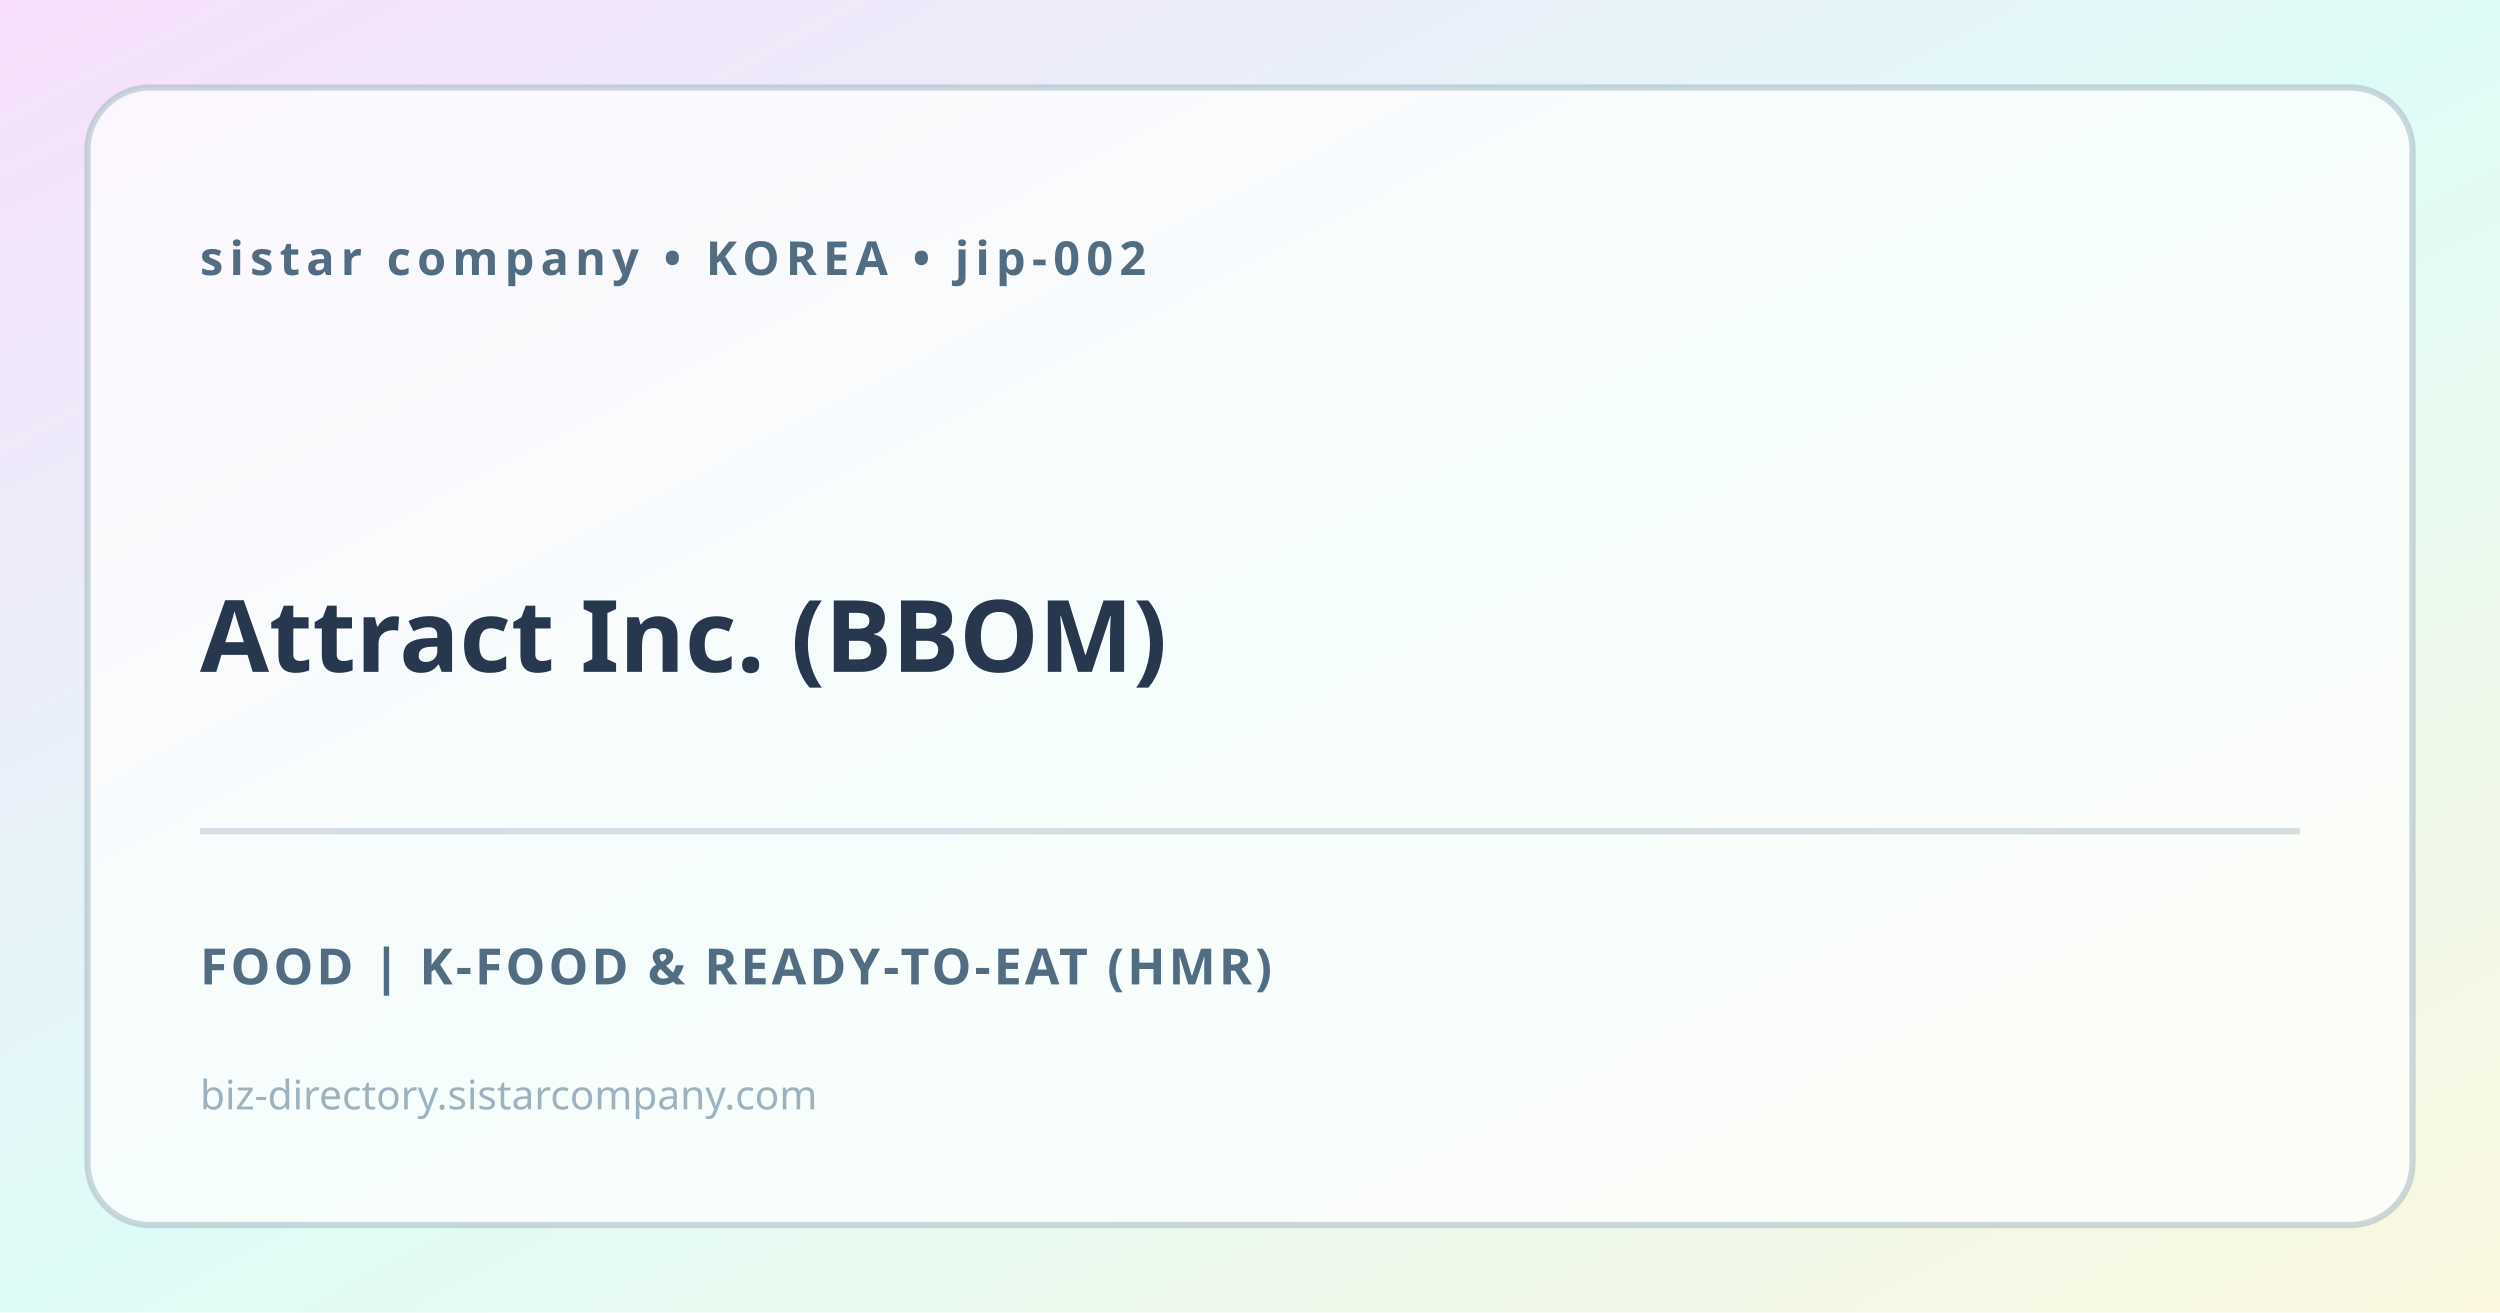
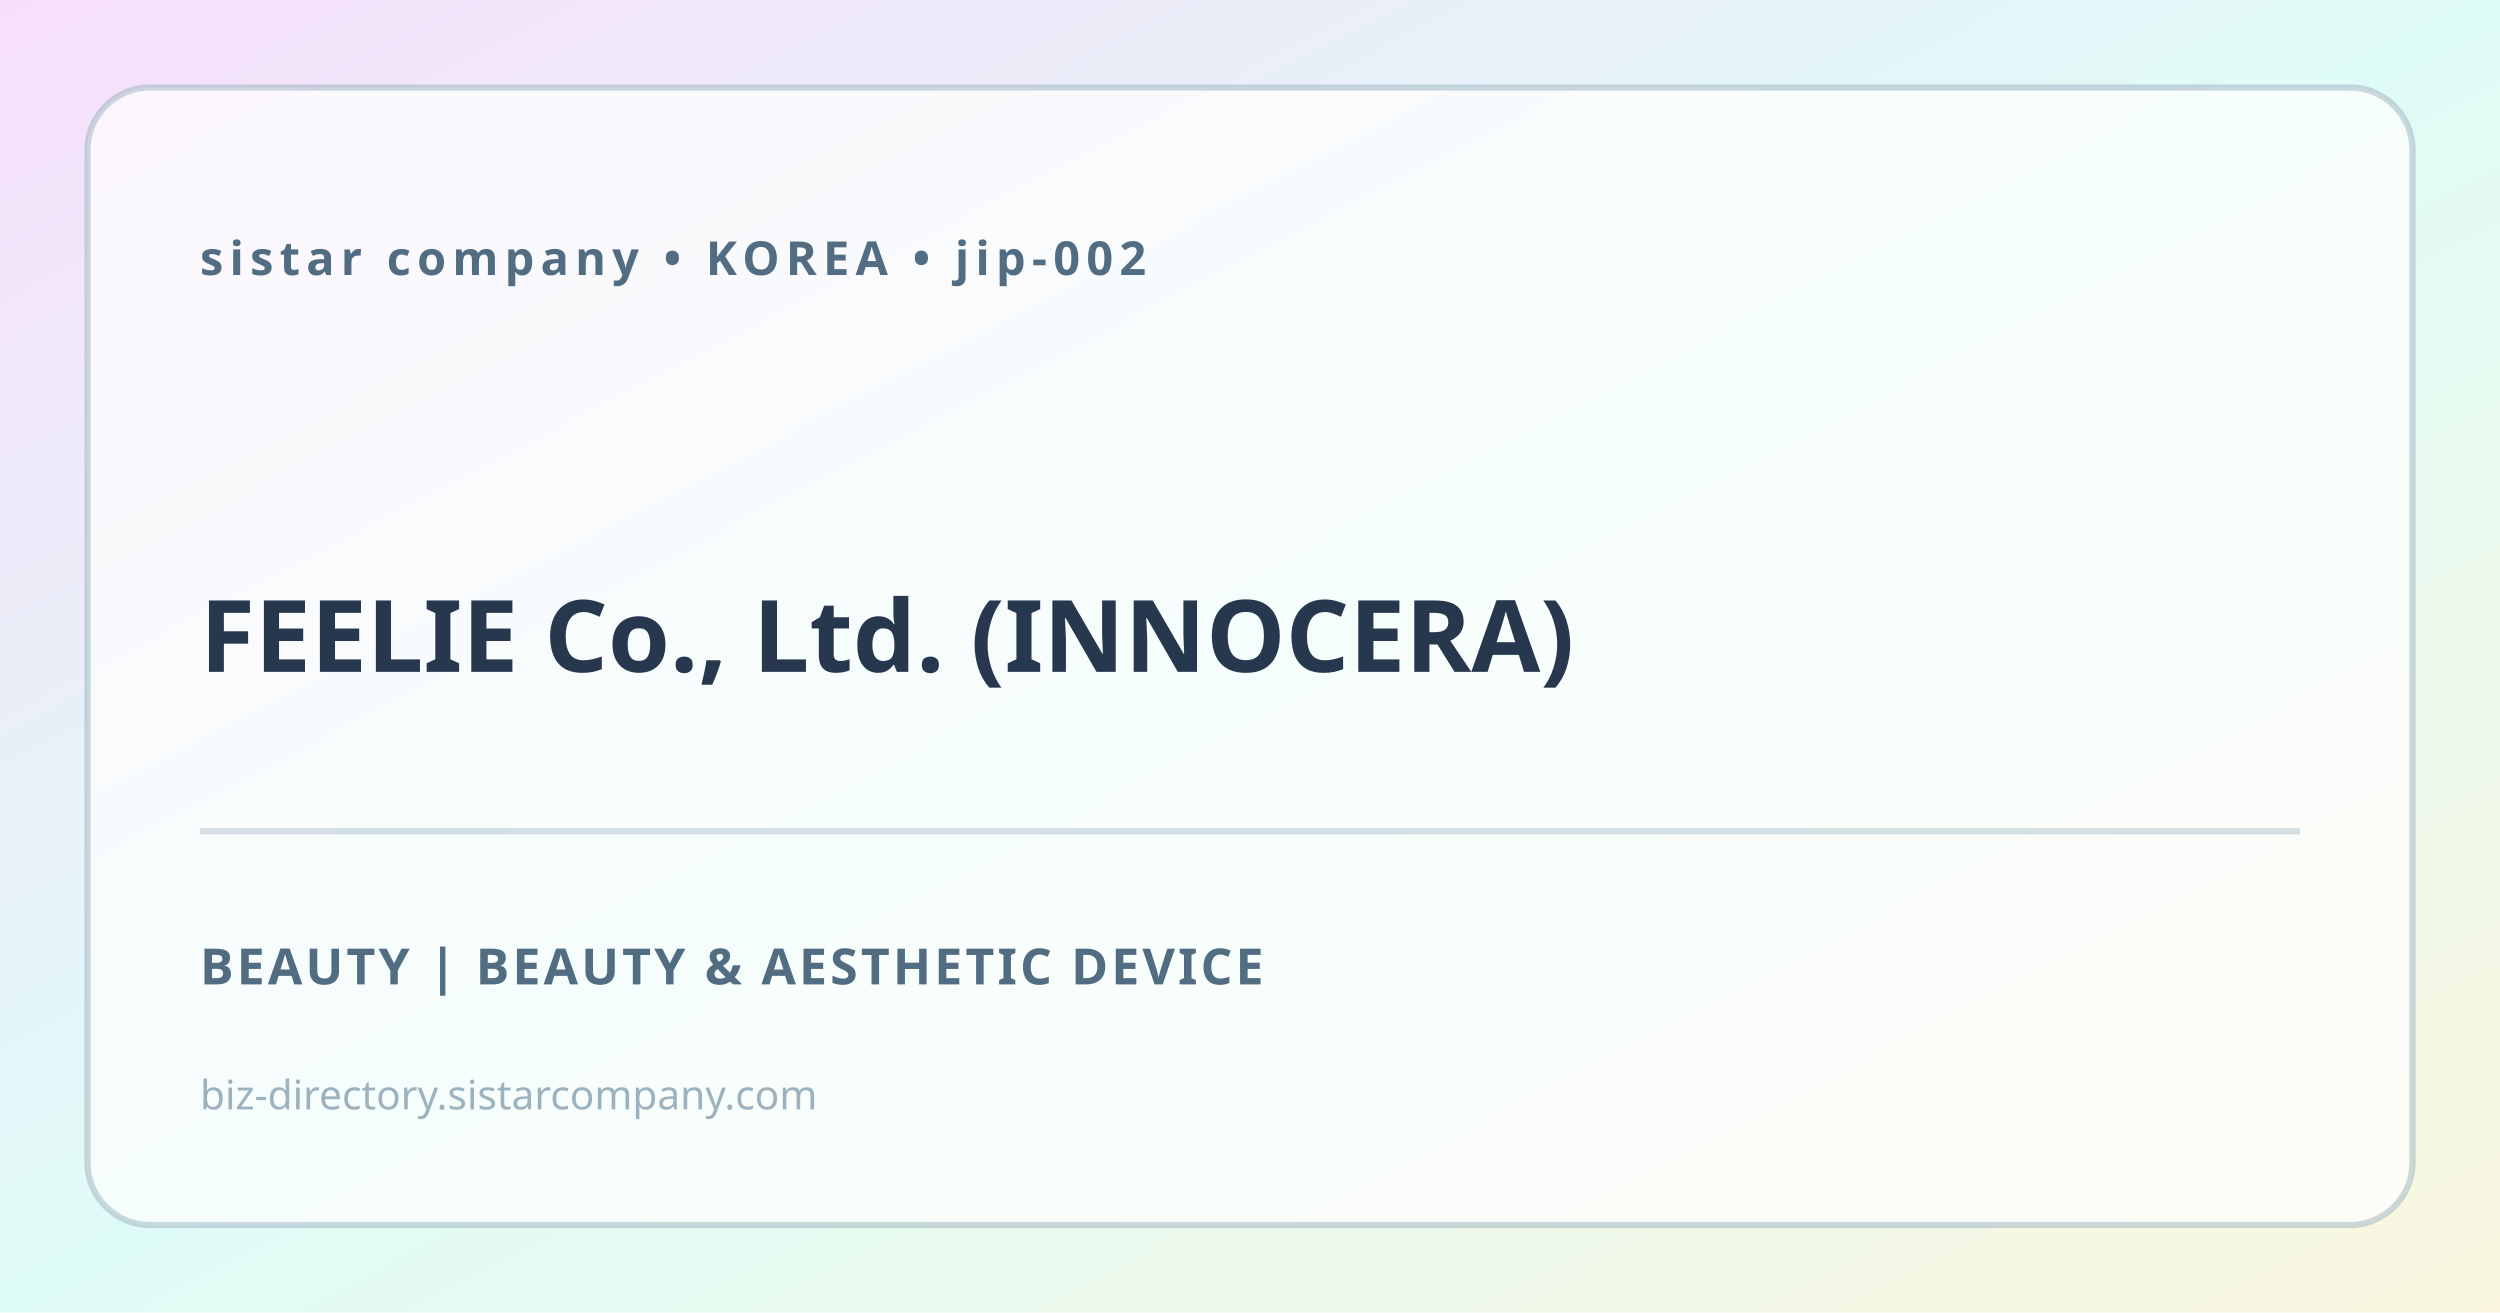
<svg xmlns="http://www.w3.org/2000/svg" viewBox="0 0 800 420" width="100%" height="100%">
  <defs>
    <linearGradient id="bg" x1="0%" y1="0%" x2="100%" y2="100%">
      <stop offset="0%" stop-color="#f7dffb" />
      <stop offset="50%" stop-color="#dffbf7" />
      <stop offset="100%" stop-color="#fbf7df" />
    </linearGradient>
  </defs>
  <rect width="800" height="420" fill="url(#bg)" />
  <rect x="28" y="28" width="744" height="364" rx="20" fill="rgba(255,255,255,0.72)" stroke="rgba(157,178,191,0.5)" stroke-width="2" />
-   <text x="64" y="88" font-family="'Space Grotesk', sans-serif" font-size="15" font-weight="700" fill="#526D82" letter-spacing="2">sistar company  •  KOREA  •  jip-002</text>
-   <text x="64" y="215" font-family="'Space Grotesk', sans-serif" font-size="32" font-weight="700" fill="#27374D">Attract Inc. (BBOM)</text>
+   <text x="64" y="88" font-family="sans-serif" font-size="15" font-weight="700" fill="#526D82" letter-spacing="2">sistar company  •  KOREA  •  jip-002</text>
+   <text x="64" y="215" font-family="sans-serif" font-size="32" font-weight="700" fill="#27374D">FEELIE Co., Ltd. (INNOCERA)</text>
  <rect x="64" y="265" width="672" height="2" fill="rgba(157,178,191,0.4)" />
-   <text x="64" y="315" font-family="'Space Grotesk', sans-serif" font-size="16" font-weight="600" fill="#526D82" letter-spacing="1">FOOD  |  K-FOOD &amp; READY-TO-EAT (HMR)</text>
-   <text x="64" y="355" font-family="'Space Grotesk', sans-serif" font-size="13" font-weight="500" fill="#9DB2BF">biz-directory.sistarcompany.com</text>
+   <text x="64" y="315" font-family="sans-serif" font-size="16" font-weight="600" fill="#526D82" letter-spacing="1">BEAUTY  |  BEAUTY &amp; AESTHETIC DEVICE</text>
+   <text x="64" y="355" font-family="sans-serif" font-size="13" font-weight="500" fill="#9DB2BF">biz-directory.sistarcompany.com</text>
</svg>
